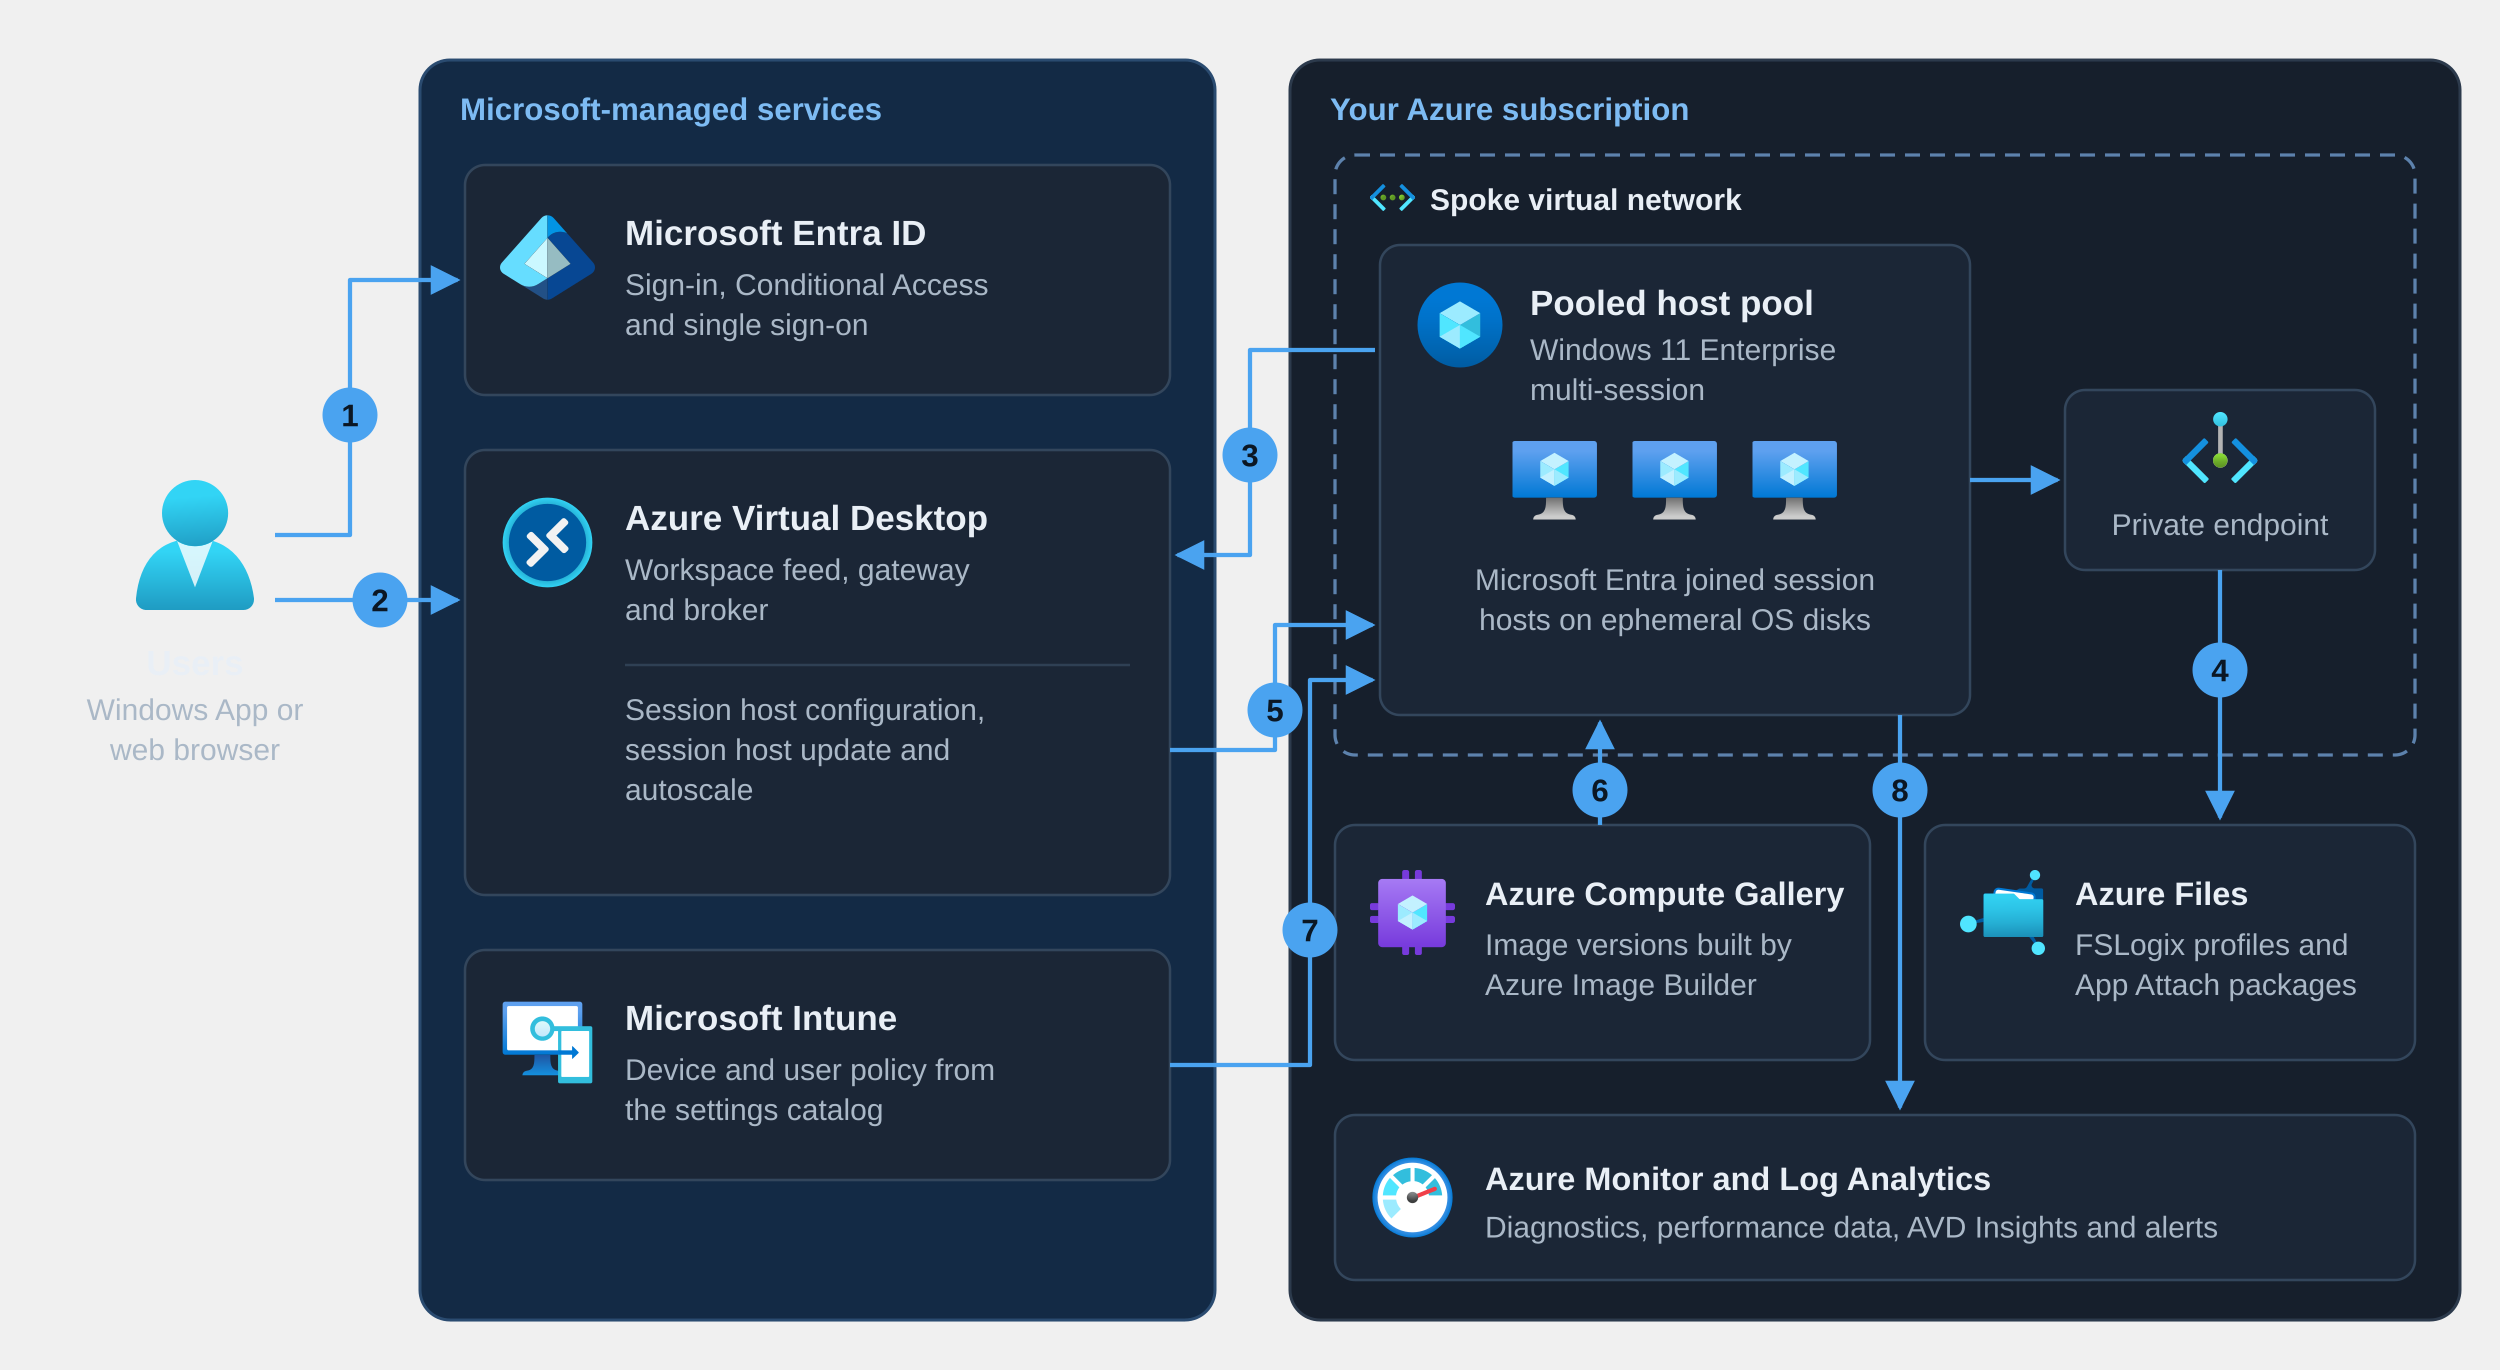
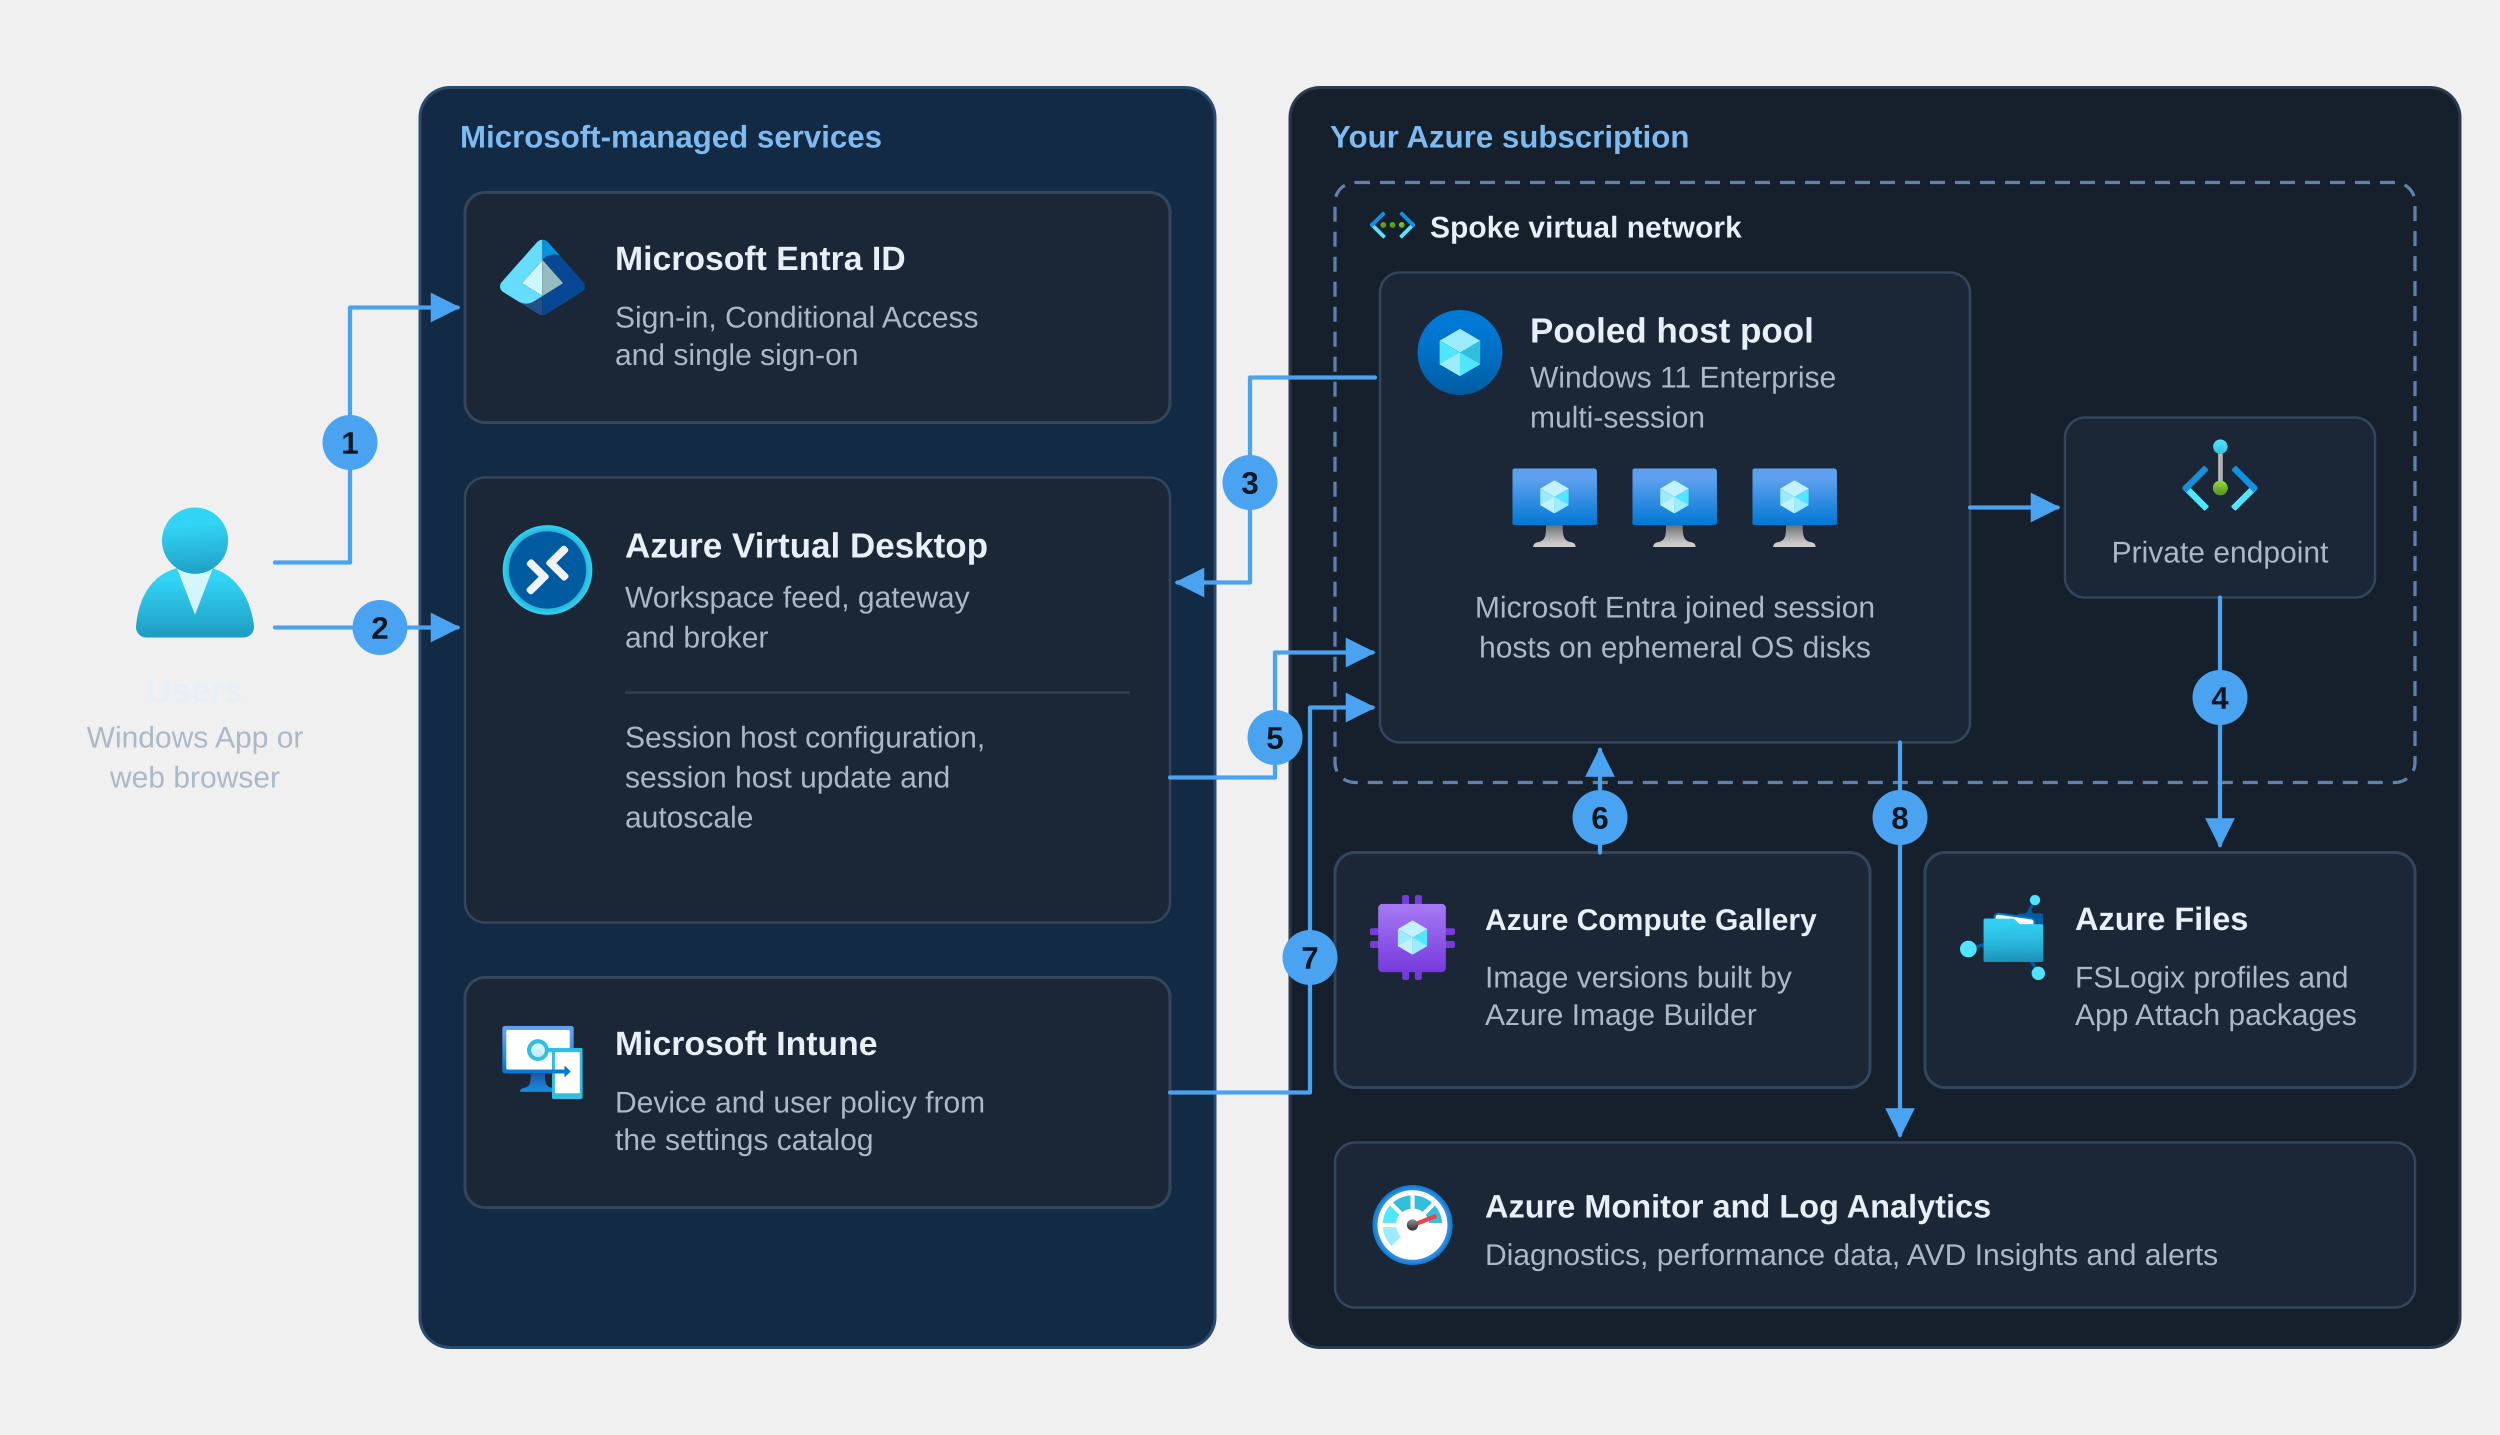
- <svg xmlns="http://www.w3.org/2000/svg" viewBox="0 0 1000 548" width="1000" height="548" font-family="'Segoe UI', 'Segoe UI Variable', system-ui, -apple-system, 'Helvetica Neue', Arial, sans-serif" role="img" aria-labelledby="t d">
+ <svg xmlns="http://www.w3.org/2000/svg" viewBox="0 -11 1000 574" width="1000" height="574" font-family="'Segoe UI', 'Segoe UI Variable', system-ui, -apple-system, 'Helvetica Neue', Arial, sans-serif" role="img" aria-labelledby="t d">
  <defs>
    <marker id="arrow" viewBox="0 0 10 10" refX="9" refY="5" markerWidth="7" markerHeight="7" orient="auto-start-reverse">
      <path d="M0,0 L10,5 L0,10 z" fill="#4aa3f0" />
+     </marker>
+     <marker id="arrow-dashed" viewBox="0 0 10 10" refX="9" refY="5" markerWidth="7" markerHeight="7" orient="auto-start-reverse">
+       <path d="M0,0 L10,5 L0,10 z" fill="#7b93b2" />
    </marker>
  </defs>
  <svg x="52" y="192" width="52" height="52" viewBox="0 0 18 18">
    <defs>
      <linearGradient id="i1-be92901b-ec33-4c65-adf1-9b0eed06d677" x1="9" y1="6.88" x2="9" y2="20.45" gradientUnits="userSpaceOnUse">
        <stop offset="0.22" stop-color="#32d4f5" />
        <stop offset="1" stop-color="#198ab3" />
      </linearGradient>
      <linearGradient id="i1-b46fc246-25d8-4398-8779-1042e8cacae7" x1="8.61" y1="-0.4" x2="9.6" y2="11.92" gradientUnits="userSpaceOnUse">
        <stop offset="0.22" stop-color="#32d4f5" />
        <stop offset="1" stop-color="#198ab3" />
      </linearGradient>
    </defs>
    <path d="M15.72,18a1.45,1.45,0,0,0,1.45-1.45.47.47,0,0,0,0-.17C16.59,11.81,14,8.09,9,8.09S1.34,11.24.83,16.39A1.46,1.46,0,0,0,2.14,18H15.72Z" fill="url(#i1-be92901b-ec33-4c65-adf1-9b0eed06d677)" />
    <path d="M9,9.17a4.59,4.59,0,0,1-2.48-.73L9,14.86l2.44-6.38A4.53,4.53,0,0,1,9,9.17Z" fill="#fff" opacity="0.8" />
    <circle cx="9.01" cy="4.58" r="4.58" fill="url(#i1-b46fc246-25d8-4398-8779-1042e8cacae7)" />
  </svg>
  <text x="78" y="270" font-size="14" font-weight="600" fill="#e9eff6" text-anchor="middle">Users</text>
  <text x="78" y="288" font-size="12" font-weight="400" fill="#aab8c7" text-anchor="middle">Windows App or</text>
  <text x="78" y="304" font-size="12" font-weight="400" fill="#aab8c7" text-anchor="middle">web browser</text>
  <rect x="168" y="24" width="318" height="504" rx="12" fill="#132a45" stroke="#2a4b70" stroke-width="1.2" />
  <text x="184" y="48" font-size="12.5" font-weight="700" fill="#7dbbf3" text-anchor="start">Microsoft-managed services</text>
-   <rect x="186" y="66" width="282" height="92" rx="8" fill="#1b2636" stroke="#33465c" stroke-width="1" />
-   <svg x="200" y="84" width="38" height="38" viewBox="0 0 18 18">
+   <rect x="186" y="66" width="282" height="92" rx="8" fill="#1b2636" stroke="#33465c" stroke-width="1.2" />
+   <svg x="200" y="83" width="34" height="34" viewBox="0 0 18 18">
    <path d="m3.802,14.032c.388.242,1.033.511,1.715.511.621,0,1.198-.18,1.676-.487,0,0,.001,0,.002-.001l1.805-1.128v4.073c-.286,0-.574-.078-.824-.234l-4.374-2.734Z" fill="#225086" />
    <path d="m7.853,1.507L.353,9.967c-.579.654-.428,1.642.323,2.111,0,0,2.776,1.735,3.126,1.954.388.242,1.033.511,1.715.511.621,0,1.198-.18,1.676-.487,0,0,.001,0,.002-.001l1.805-1.128-4.364-2.728,4.365-4.924V1s0,0,0,0c-.424,0-.847.169-1.147.507Z" fill="#6df" />
    <polygon points="4.636 10.199 4.688 10.231 9 12.927 9.001 12.927 9.001 12.927 9.001 5.276 9 5.275 4.636 10.199" fill="#cbf8ff" />
    <path d="m17.324,12.078c.751-.469.902-1.457.323-2.111l-4.921-5.551c-.397-.185-.842-.291-1.313-.291-.925,0-1.752.399-2.302,1.026l-.109.123h0s4.364,4.924,4.364,4.924h0s0,0,0,0l-4.365,2.728v4.073c.287,0,.573-.078.823-.234l7.5-4.688Z" fill="#074793" />
    <path d="m9.001,1v4.275s.109-.123.109-.123c.55-.627,1.377-1.026,2.302-1.026.472,0,.916.107,1.313.291l-2.579-2.909c-.299-.338-.723-.507-1.146-.507Z" fill="#0294e4" />
    <polygon points="13.365 10.199 13.365 10.199 13.365 10.199 9.001 5.276 9.001 12.926 13.365 10.199" fill="#96bcc2" />
  </svg>
-   <text x="250" y="98" font-size="14" font-weight="600" fill="#e9eff6" text-anchor="start">Microsoft Entra ID</text>
-   <text x="250" y="118" font-size="12" font-weight="400" fill="#aab8c7" text-anchor="start">Sign-in, Conditional Access</text>
-   <text x="250" y="134" font-size="12" font-weight="400" fill="#aab8c7" text-anchor="start">and single sign-on</text>
+   <text x="246" y="97.0" font-size="13.5" font-weight="700" fill="#e9eff6" text-anchor="start">Microsoft Entra ID</text>
+   <text x="246" y="120.0" font-size="12" font-weight="400" fill="#aab8c7" text-anchor="start">Sign-in, Conditional Access</text>
+   <text x="246" y="135.0" font-size="12" font-weight="400" fill="#aab8c7" text-anchor="start">and single sign-on</text>
  <rect x="186" y="180" width="282" height="178" rx="8" fill="#1b2636" stroke="#33465c" stroke-width="1" />
  <svg x="200" y="198" width="38" height="38" viewBox="0 0 18 18">
    <defs>
      <radialGradient id="i3-e9a2b8bf-efad-4e15-89f0-635373400131" cx="9" cy="9" r="8.5" gradientUnits="userSpaceOnUse">
        <stop offset="0" stop-color="#198ab3" />
        <stop offset="0.382" stop-color="#1a8cb5" />
        <stop offset="0.576" stop-color="#1c94bc" />
        <stop offset="0.727" stop-color="#21a1c8" />
        <stop offset="0.856" stop-color="#27b4d8" />
        <stop offset="0.97" stop-color="#2fccee" />
        <stop offset="1" stop-color="#32d4f5" />
      </radialGradient>
    </defs>
    <g id="i3-faeec9e4-44b9-413a-8332-867d334dcda2">
      <g>
        <circle cx="9" cy="9" r="8.5" fill="url(#i3-e9a2b8bf-efad-4e15-89f0-635373400131)" />
        <circle cx="9" cy="9" r="7.321" fill="#005ba1" />
      </g>
      <g>
        <path d="M9.1,9.937,6.266,7.125a.507.507,0,0,0-.709,0L5.2,7.48a.469.469,0,0,0-.143.337.476.476,0,0,0,.141.339l2.132,2.122L5.152,12.441a.473.473,0,0,0,0,.676l.361.355a.507.507,0,0,0,.709,0L9.1,10.612a.475.475,0,0,0,.141-.338A.468.468,0,0,0,9.1,9.937Z" fill="#f2f2f2" />
        <path d="M8.755,7.678a.475.475,0,0,0,.141.338l2.88,2.859a.507.507,0,0,0,.709,0l.361-.356a.469.469,0,0,0,.143-.337.475.475,0,0,0-.141-.338L10.674,7.682l2.132-2.123a.475.475,0,0,0,.141-.338.469.469,0,0,0-.143-.337l-.361-.356a.507.507,0,0,0-.709,0L8.9,7.34A.472.472,0,0,0,8.755,7.678Z" fill="#f2f2f2" />
      </g>
    </g>
  </svg>
  <text x="250" y="212" font-size="14" font-weight="600" fill="#e9eff6" text-anchor="start">Azure Virtual Desktop</text>
  <text x="250" y="232" font-size="12" font-weight="400" fill="#aab8c7" text-anchor="start">Workspace feed, gateway</text>
  <text x="250" y="248" font-size="12" font-weight="400" fill="#aab8c7" text-anchor="start">and broker</text>
  <line x1="250" y1="266" x2="452" y2="266" stroke="#2f4054" stroke-width="1" />
  <text x="250" y="288" font-size="12" font-weight="400" fill="#aab8c7" text-anchor="start">Session host configuration,</text>
  <text x="250" y="304" font-size="12" font-weight="400" fill="#aab8c7" text-anchor="start">session host update and</text>
  <text x="250" y="320" font-size="12" font-weight="400" fill="#aab8c7" text-anchor="start">autoscale</text>
-   <rect x="186" y="380" width="282" height="92" rx="8" fill="#1b2636" stroke="#33465c" stroke-width="1" />
-   <svg x="200" y="398" width="38" height="38" viewBox="0 0 18 18">
+   <rect x="186" y="380" width="282" height="92" rx="8" fill="#1b2636" stroke="#33465c" stroke-width="1.2" />
+   <svg x="200" y="397" width="34" height="34" viewBox="0 0 18 18">
    <defs>
      <linearGradient id="i4-aaede26b-698f-4a65-b6db-859d207e2da6" x1="8.05" y1="11.32" x2="8.05" y2="1.26" gradientUnits="userSpaceOnUse">
        <stop offset="0" stop-color="#0078d4" />
        <stop offset="0.82" stop-color="#5ea0ef" />
      </linearGradient>
      <linearGradient id="i4-bc54987f-34ba-4701-8ce4-6eca10aff9e9" x1="8.05" y1="15.21" x2="8.05" y2="11.32" gradientUnits="userSpaceOnUse">
        <stop offset="0" stop-color="#1490df" />
        <stop offset="0.98" stop-color="#1f56a3" />
      </linearGradient>
      <linearGradient id="i4-a5434fd8-c18c-472c-be91-f2aa070858b7" x1="8.05" y1="7.87" x2="8.05" y2="4.94" gradientUnits="userSpaceOnUse">
        <stop offset="0" stop-color="#d2ebff" />
        <stop offset="1" stop-color="#f0fffd" />
      </linearGradient>
    </defs>
    <rect x="0.5" y="1.26" width="15.1" height="10.06" rx="0.5" fill="url(#i4-aaede26b-698f-4a65-b6db-859d207e2da6)" />
    <rect x="1.34" y="2.1" width="13.42" height="8.39" rx="0.28" fill="#fff" />
    <path d="M11.08,14.37c-1.5-.23-1.56-1.31-1.55-3h-3c0,1.74-.06,2.82-1.55,3a.87.87,0,0,0-.74.84h7.54A.88.88,0,0,0,11.08,14.37Z" fill="url(#i4-bc54987f-34ba-4701-8ce4-6eca10aff9e9)" />
    <path d="M17.17,5.91H10.29a2.31,2.31,0,1,0,0,.92H11v9.58a.33.33,0,0,0,.33.33h5.83a.33.33,0,0,0,.33-.33V6.24A.33.33,0,0,0,17.17,5.91Z" fill="#32bedd" />
    <rect x="11.62" y="6.82" width="5.27" height="8.7" rx="0.12" fill="#fff" />
    <circle cx="8.05" cy="6.41" r="1.46" opacity="0.9" fill="url(#i4-a5434fd8-c18c-472c-be91-f2aa070858b7)" />
    <path d="M14.88,10.82,13.76,9.7a.06.06,0,0,0-.1.05v.68a.06.06,0,0,1-.06.06H11v.83H13.6a.06.06,0,0,1,.06.06v.69a.06.06,0,0,0,.1,0L14.88,11A.12.12,0,0,0,14.88,10.82Z" fill="#0078d4" />
  </svg>
-   <text x="250" y="412" font-size="14" font-weight="600" fill="#e9eff6" text-anchor="start">Microsoft Intune</text>
-   <text x="250" y="432" font-size="12" font-weight="400" fill="#aab8c7" text-anchor="start">Device and user policy from</text>
-   <text x="250" y="448" font-size="12" font-weight="400" fill="#aab8c7" text-anchor="start">the settings catalog</text>
+   <text x="246" y="411.0" font-size="13.5" font-weight="700" fill="#e9eff6" text-anchor="start">Microsoft Intune</text>
+   <text x="246" y="434.0" font-size="12" font-weight="400" fill="#aab8c7" text-anchor="start">Device and user policy from</text>
+   <text x="246" y="449.0" font-size="12" font-weight="400" fill="#aab8c7" text-anchor="start">the settings catalog</text>
  <rect x="516" y="24" width="468" height="504" rx="12" fill="#161f2c" stroke="#2c3a4c" stroke-width="1.2" />
  <text x="532" y="48" font-size="12.5" font-weight="700" fill="#7dbbf3" text-anchor="start">Your Azure subscription</text>
  <rect x="534" y="62" width="432" height="240" rx="8" fill="none" stroke="#5d82ad" stroke-width="1.3" stroke-dasharray="6 4" />
  <svg x="548" y="70" width="18" height="18" viewBox="0 0 18 18">
    <defs>
      <linearGradient id="i5-f020fb7e-2243-4501-8153-5d69bd3c34f7" x1="9.88" y1="8.59" x2="11.52" y2="10.23" gradientTransform="translate(2.03 -0.4) rotate(-0.08)" gradientUnits="userSpaceOnUse">
        <stop offset="0" stop-color="#86d633" />
        <stop offset="1" stop-color="#5e9624" />
      </linearGradient>
      <linearGradient id="i5-b3c2bc94-8c7c-48a2-9719-6ee899a43a97" x1="6.18" y1="8.59" x2="7.81" y2="10.23" gradientUnits="userSpaceOnUse">
        <stop offset="0" stop-color="#86d633" />
        <stop offset="1" stop-color="#5e9624" />
      </linearGradient>
      <linearGradient id="i5-e900c35d-0958-4d4f-b28f-302eeaaf52f5" x1="2.48" y1="8.59" x2="4.11" y2="10.23" gradientUnits="userSpaceOnUse">
        <stop offset="0" stop-color="#86d633" />
        <stop offset="1" stop-color="#5e9624" />
      </linearGradient>
    </defs>
    <circle cx="12.74" cy="8.99" r="1.16" fill="url(#i5-f020fb7e-2243-4501-8153-5d69bd3c34f7)" />
    <circle cx="9.04" cy="9" r="1.16" fill="url(#i5-b3c2bc94-8c7c-48a2-9719-6ee899a43a97)" />
    <circle cx="5.34" cy="9" r="1.16" fill="url(#i5-e900c35d-0958-4d4f-b28f-302eeaaf52f5)" />
    <path d="M2.61,7.28h.94a.3.3,0,0,1,.3.3v6.94a.6.6,0,0,1-.6.6H2.31a0,0,0,0,1,0,0V7.58a.3.3,0,0,1,.3-.3Z" transform="translate(13.18 16.93) rotate(134.92)" fill="#50e6ff" />
    <path d="M2.56,2.91H3.5a.3.3,0,0,1,.3.3v7.43a0,0,0,0,1,0,0H2.86a.6.6,0,0,1-.6-.6V3.21a.3.3,0,0,1,.3-.3Z" transform="translate(5.66 -0.16) rotate(44.92)" fill="#1490df" />
    <path d="M14.15,7.28h.94a.6.6,0,0,1,.6.6v6.94a.3.3,0,0,1-.3.3h-.94a.3.3,0,0,1-.3-.3V7.28a0,0,0,0,1,0,0Z" transform="translate(12.32 -7.28) rotate(45.08)" fill="#50e6ff" />
    <path d="M14.81,2.91h.94a0,0,0,0,1,0,0v7.43a.3.3,0,0,1-.3.3H14.5a.3.3,0,0,1-.3-.3V3.51a.6.6,0,0,1,.6-.6Z" transform="translate(30.36 0.99) rotate(135.08)" fill="#1490df" />
  </svg>
  <text x="572" y="84" font-size="12" font-weight="600" fill="#e9eff6" text-anchor="start">Spoke virtual network</text>
  <rect x="552" y="98" width="236" height="188" rx="8" fill="#1b2636" stroke="#33465c" stroke-width="1" />
  <svg x="566" y="112" width="36" height="36" viewBox="0 0 18 18">
    <defs>
      <linearGradient id="i6-b7b52328-afea-4ae3-a11b-e21cf942d33d" x1="9" y1="17.5" x2="9" y2="0.5" gradientUnits="userSpaceOnUse">
        <stop offset="0" stop-color="#005ba1" />
        <stop offset="0.168" stop-color="#0063ae" />
        <stop offset="0.577" stop-color="#0072ca" />
        <stop offset="0.815" stop-color="#0078d4" />
      </linearGradient>
    </defs>
    <g id="i6-f296cd5a-787e-4f7b-ae7d-f8e4c512e403">
      <g>
        <circle cx="9" cy="9" r="8.5" fill="url(#i6-b7b52328-afea-4ae3-a11b-e21cf942d33d)" />
        <g id="i6-b26dad0a-3648-4f5e-b5e8-d86f08f4d08c">
          <g id="i6-bf235d1c-b690-40eb-8a79-cf880451778d">
            <g id="i6-bcd9163a-c4d8-4e54-8c97-4a109bf64f75">
              <path id="i6-e49dfb7e-134a-43bd-83fc-ab356cb14af0" d="M13.046,6.635v4.709L8.984,13.707V8.992Z" fill="#32bedd" />
            </g>
            <g id="i6-a5b973ff-f0b7-405d-8643-344e4c6197bf">
              <path id="i6-b4b89f14-a55a-428c-a4ac-415feb735142" d="M13.046,6.635,8.99,9,4.928,6.635,8.99,4.272Z" fill="#9cebff" />
            </g>
            <g id="i6-adac1240-6aa9-4f15-96e4-37e67d1c6c71">
              <path id="i6-f65d8fa4-1c52-4beb-89ef-75de96e9143e" d="M8.984,9v4.709L4.928,11.344V6.635Z" fill="#50e6ff" />
            </g>
            <path id="i6-b5d243da-3c58-4a56-96f0-5072c268eecc" d="M4.928,11.344,8.984,8.992v4.715Z" fill="#9cebff" />
            <path id="i6-f11f8f15-8a95-4259-8c1e-cffcafd2ea60" d="M13.046,11.344,8.984,8.992v4.715Z" fill="#50e6ff" />
          </g>
        </g>
      </g>
    </g>
  </svg>
  <text x="612" y="126" font-size="14" font-weight="600" fill="#e9eff6" text-anchor="start">Pooled host pool</text>
  <text x="612" y="144" font-size="12" font-weight="400" fill="#aab8c7" text-anchor="start">Windows 11 Enterprise</text>
  <text x="612" y="160" font-size="12" font-weight="400" fill="#aab8c7" text-anchor="start">multi-session</text>
  <svg x="605" y="176" width="34" height="34" viewBox="0 0 18 18">
    <defs>
      <linearGradient id="i7-f34d9569-2bd0-4002-8f16-3d01d8106cb5" x1="8.88" y1="12.21" x2="8.88" y2="0.21" gradientUnits="userSpaceOnUse">
        <stop offset="0" stop-color="#0078d4" />
        <stop offset="0.82" stop-color="#5ea0ef" />
      </linearGradient>
      <linearGradient id="i7-bdb45a0b-eb58-4970-a60a-fb2ce314f866" x1="8.88" y1="16.84" x2="8.88" y2="12.21" gradientUnits="userSpaceOnUse">
        <stop offset="0.15" stop-color="#ccc" />
        <stop offset="1" stop-color="#707070" />
      </linearGradient>
    </defs>
    <rect x="-0.12" y="0.21" width="18" height="12" rx="0.6" fill="url(#i7-f34d9569-2bd0-4002-8f16-3d01d8106cb5)" />
    <polygon points="11.88 4.46 11.88 7.95 8.88 9.71 8.88 6.21 11.88 4.46" fill="#50e6ff" />
    <polygon points="11.88 4.46 8.88 6.22 5.88 4.46 8.88 2.71 11.88 4.46" fill="#c3f1ff" />
    <polygon points="8.88 6.22 8.88 9.71 5.88 7.95 5.88 4.46 8.88 6.22" fill="#9cebff" />
    <polygon points="5.88 7.95 8.88 6.21 8.88 9.71 5.88 7.95" fill="#c3f1ff" />
    <polygon points="11.88 7.95 8.88 6.21 8.88 9.71 11.88 7.95" fill="#9cebff" />
    <path d="M12.49,15.84c-1.78-.28-1.85-1.56-1.85-3.63H7.11c0,2.07-.06,3.35-1.84,3.63a1,1,0,0,0-.89,1h9A1,1,0,0,0,12.49,15.84Z" fill="url(#i7-bdb45a0b-eb58-4970-a60a-fb2ce314f866)" />
  </svg>
  <svg x="653" y="176" width="34" height="34" viewBox="0 0 18 18">
    <defs>
      <linearGradient id="i8-f34d9569-2bd0-4002-8f16-3d01d8106cb5" x1="8.88" y1="12.21" x2="8.88" y2="0.21" gradientUnits="userSpaceOnUse">
        <stop offset="0" stop-color="#0078d4" />
        <stop offset="0.82" stop-color="#5ea0ef" />
      </linearGradient>
      <linearGradient id="i8-bdb45a0b-eb58-4970-a60a-fb2ce314f866" x1="8.88" y1="16.84" x2="8.88" y2="12.21" gradientUnits="userSpaceOnUse">
        <stop offset="0.15" stop-color="#ccc" />
        <stop offset="1" stop-color="#707070" />
      </linearGradient>
    </defs>
    <rect x="-0.12" y="0.21" width="18" height="12" rx="0.6" fill="url(#i8-f34d9569-2bd0-4002-8f16-3d01d8106cb5)" />
    <polygon points="11.88 4.46 11.88 7.95 8.88 9.71 8.88 6.21 11.88 4.46" fill="#50e6ff" />
    <polygon points="11.88 4.46 8.88 6.22 5.88 4.46 8.88 2.71 11.88 4.46" fill="#c3f1ff" />
    <polygon points="8.88 6.22 8.88 9.71 5.88 7.95 5.88 4.46 8.88 6.22" fill="#9cebff" />
    <polygon points="5.88 7.95 8.88 6.21 8.88 9.71 5.88 7.95" fill="#c3f1ff" />
    <polygon points="11.88 7.95 8.88 6.21 8.88 9.71 11.88 7.95" fill="#9cebff" />
    <path d="M12.49,15.84c-1.78-.28-1.85-1.56-1.85-3.63H7.11c0,2.07-.06,3.35-1.84,3.63a1,1,0,0,0-.89,1h9A1,1,0,0,0,12.49,15.84Z" fill="url(#i8-bdb45a0b-eb58-4970-a60a-fb2ce314f866)" />
  </svg>
  <svg x="701" y="176" width="34" height="34" viewBox="0 0 18 18">
    <defs>
      <linearGradient id="i9-f34d9569-2bd0-4002-8f16-3d01d8106cb5" x1="8.88" y1="12.21" x2="8.88" y2="0.21" gradientUnits="userSpaceOnUse">
        <stop offset="0" stop-color="#0078d4" />
        <stop offset="0.82" stop-color="#5ea0ef" />
      </linearGradient>
      <linearGradient id="i9-bdb45a0b-eb58-4970-a60a-fb2ce314f866" x1="8.88" y1="16.84" x2="8.88" y2="12.21" gradientUnits="userSpaceOnUse">
        <stop offset="0.15" stop-color="#ccc" />
        <stop offset="1" stop-color="#707070" />
      </linearGradient>
    </defs>
    <rect x="-0.12" y="0.21" width="18" height="12" rx="0.6" fill="url(#i9-f34d9569-2bd0-4002-8f16-3d01d8106cb5)" />
    <polygon points="11.88 4.46 11.88 7.95 8.88 9.71 8.88 6.21 11.88 4.46" fill="#50e6ff" />
    <polygon points="11.88 4.46 8.88 6.22 5.88 4.46 8.88 2.71 11.88 4.46" fill="#c3f1ff" />
    <polygon points="8.88 6.22 8.88 9.71 5.88 7.95 5.88 4.46 8.88 6.22" fill="#9cebff" />
    <polygon points="5.88 7.95 8.88 6.21 8.88 9.71 5.88 7.95" fill="#c3f1ff" />
    <polygon points="11.88 7.95 8.88 6.21 8.88 9.71 11.88 7.95" fill="#9cebff" />
    <path d="M12.49,15.84c-1.78-.28-1.85-1.56-1.85-3.63H7.11c0,2.07-.06,3.35-1.84,3.63a1,1,0,0,0-.89,1h9A1,1,0,0,0,12.49,15.84Z" fill="url(#i9-bdb45a0b-eb58-4970-a60a-fb2ce314f866)" />
  </svg>
  <text x="670" y="236" font-size="12" font-weight="400" fill="#aab8c7" text-anchor="middle">Microsoft Entra joined session</text>
  <text x="670" y="252" font-size="12" font-weight="400" fill="#aab8c7" text-anchor="middle">hosts on ephemeral OS disks</text>
  <rect x="826" y="156" width="124" height="72" rx="8" fill="#1b2636" stroke="#33465c" stroke-width="1" />
  <svg x="873" y="164" width="30" height="30" viewBox="0 0 18 18">
    <defs>
      <linearGradient id="i10-f386bb7a-bcb2-4b67-b5b2-06819618ff51" x1="9.084" y1="790.967" x2="9.084" y2="787.492" gradientTransform="matrix(1, 0, 0, -1, 0, 791.516)" gradientUnits="userSpaceOnUse">
        <stop offset="0" stop-color="#50e6ff" />
        <stop offset="1" stop-color="#32bedd" />
      </linearGradient>
      <linearGradient id="i10-a62a9cad-b173-4785-ba81-8ee30d4dc6eb" x1="9.065" y1="13.843" x2="9.065" y2="10.368" gradientUnits="userSpaceOnUse">
        <stop offset="0" stop-color="#5e9624" />
        <stop offset="0.183" stop-color="#629c25" />
        <stop offset="0.435" stop-color="#6dae2a" />
        <stop offset="0.726" stop-color="#7fcb30" />
        <stop offset="0.822" stop-color="#86d633" />
      </linearGradient>
    </defs>
    <g id="i10-bdcd7268-31fc-4163-9544-651d61f1498e">
      <g>
        <path d="M7.85,13.342a1.738,1.738,0,1,0,2.436-2.479,1.715,1.715,0,0,0-.626-.389V3.009H8.548v7.444a1.729,1.729,0,0,0-.7,2.891Z" fill="#b3b3b3" />
        <circle cx="9.084" cy="2.209" r="1.738" fill="url(#i10-f386bb7a-bcb2-4b67-b5b2-06819618ff51)" />
        <g>
          <path d="M2.632,10.449h.937a.3.3,0,0,1,.3.3v6.909a.6.6,0,0,1-.6.6H2.332a0,0,0,0,1,0,0V10.749A.3.3,0,0,1,2.632,10.449Z" transform="translate(15.452 22.292) rotate(134.919)" fill="#50e6ff" />
          <path d="M2.581,6.093h.937a.3.3,0,0,1,.3.3v7.4a0,0,0,0,1,0,0H2.88a.6.6,0,0,1-.6-.6v-6.8A.3.3,0,0,1,2.581,6.093Z" transform="translate(7.91 0.749) rotate(44.919)" fill="#1490df" />
          <path d="M14.132,10.449h.937a.6.6,0,0,1,.6.6v6.909a.3.3,0,0,1-.3.3h-.937a.3.3,0,0,1-.3-.3V10.449a0,0,0,0,1,0,0Z" transform="translate(14.542 -6.333) rotate(45.081)" fill="#50e6ff" />
          <path d="M14.782,6.093h.937a0,0,0,0,1,0,0v7.4a.3.3,0,0,1-.3.3h-.937a.3.3,0,0,1-.3-.3v-6.8A.6.6,0,0,1,14.782,6.093Z" transform="translate(32.558 6.424) rotate(135.081)" fill="#1490df" />
        </g>
        <circle cx="9.065" cy="12.106" r="1.738" fill="url(#i10-a62a9cad-b173-4785-ba81-8ee30d4dc6eb)" />
      </g>
    </g>
  </svg>
  <text x="888" y="214" font-size="12" font-weight="400" fill="#aab8c7" text-anchor="middle">Private endpoint</text>
-   <rect x="534" y="330" width="214" height="94" rx="8" fill="#1b2636" stroke="#33465c" stroke-width="1" />
-   <svg x="548" y="348" width="34" height="34" viewBox="0 0 18 18">
+   <rect x="534" y="330" width="214" height="94" rx="8" fill="#1b2636" stroke="#33465c" stroke-width="1.2" />
+   <svg x="548" y="347" width="34" height="34" viewBox="0 0 18 18">
    <defs>
      <linearGradient id="i11-b9a9ff0b-7dac-405b-a6dd-a489a2813f83" x1="8.898" y1="16.345" x2="8.898" y2="1.887" gradientUnits="userSpaceOnUse">
        <stop offset="0.001" stop-color="#773adc" />
        <stop offset="1" stop-color="#a67af4" />
      </linearGradient>
    </defs>
    <g id="i11-b489344a-7430-4172-84c3-3a0d8c5a38b5">
      <g>
        <g>
          <path d="M7.855,2.526H7.247A.431.431,0,0,1,6.816,2.1V.431A.431.431,0,0,1,7.247,0h.608a.43.43,0,0,1,.43.431V2.1A.43.43,0,0,1,7.855,2.526ZM10.979,2.1V.431A.431.431,0,0,0,10.548,0H9.941A.431.431,0,0,0,9.51.431V2.1a.431.431,0,0,0,.431.431h.607A.431.431,0,0,0,10.979,2.1ZM8.285,17.612V16.338A.388.388,0,0,0,7.9,15.95H7.2a.388.388,0,0,0-.388.388v1.274A.388.388,0,0,0,7.2,18H7.9A.388.388,0,0,0,8.285,17.612Zm2.694,0V16.338a.388.388,0,0,0-.388-.388H9.9a.388.388,0,0,0-.388.388v1.274A.388.388,0,0,0,9.9,18h.693A.388.388,0,0,0,10.979,17.612Zm4.8-9.114h1.777A.445.445,0,0,0,18,8.053V7.46a.445.445,0,0,0-.445-.445H15.778a.445.445,0,0,0-.445.445v.593A.445.445,0,0,0,15.778,8.5Zm0,2.719h1.777A.445.445,0,0,0,18,10.772v-.594a.444.444,0,0,0-.445-.444H15.778a.444.444,0,0,0-.445.444v.594A.445.445,0,0,0,15.778,11.217ZM.385,8.5h1.23A.385.385,0,0,0,2,8.113V7.4a.385.385,0,0,0-.385-.385H.385A.385.385,0,0,0,0,7.4v.713A.385.385,0,0,0,.385,8.5Zm0,2.719h1.23A.385.385,0,0,0,2,10.832v-.713a.385.385,0,0,0-.385-.385H.385A.385.385,0,0,0,0,10.119v.713A.385.385,0,0,0,.385,11.217Z" fill="#773adc" />
          <rect x="1.734" y="1.887" width="14.327" height="14.458" rx="0.88" fill="url(#i11-b9a9ff0b-7dac-405b-a6dd-a489a2813f83)" />
        </g>
        <g>
          <polygon points="12.097 7.198 12.097 10.802 9.004 12.612 9.004 9 12.097 7.198" fill="#50e6ff" />
          <polygon points="12.097 7.198 9.004 9.008 5.903 7.198 9.004 5.388 12.097 7.198" fill="#c3f1ff" />
          <polygon points="9.004 9.008 9.004 12.612 5.903 10.802 5.903 7.198 9.004 9.008" fill="#9cebff" />
          <polygon points="5.903 10.802 9.004 9 9.004 12.612 5.903 10.802" fill="#c3f1ff" />
          <polygon points="12.097 10.802 9.004 9 9.004 12.612 12.097 10.802" fill="#9cebff" />
        </g>
      </g>
    </g>
  </svg>
-   <text x="594" y="362" font-size="13" font-weight="600" fill="#e9eff6" text-anchor="start">Azure Compute Gallery</text>
-   <text x="594" y="382" font-size="12" font-weight="400" fill="#aab8c7" text-anchor="start">Image versions built by</text>
-   <text x="594" y="398" font-size="12" font-weight="400" fill="#aab8c7" text-anchor="start">Azure Image Builder</text>
-   <rect x="770" y="330" width="196" height="94" rx="8" fill="#1b2636" stroke="#33465c" stroke-width="1" />
-   <svg x="784" y="348" width="34" height="34" viewBox="0 0 18 18">
+   <text x="594" y="361.0" font-size="12" font-weight="700" fill="#e9eff6" text-anchor="start">Azure Compute Gallery</text>
+   <text x="594" y="384.0" font-size="12" font-weight="400" fill="#aab8c7" text-anchor="start">Image versions built by</text>
+   <text x="594" y="399.0" font-size="12" font-weight="400" fill="#aab8c7" text-anchor="start">Azure Image Builder</text>
+   <rect x="770" y="330" width="196" height="94" rx="8" fill="#1b2636" stroke="#33465c" stroke-width="1.2" />
+   <svg x="784" y="347" width="34" height="34" viewBox="0 0 18 18">
    <defs>
      <linearGradient id="i12-ba3d4428-273b-47d2-80ac-53671019b795" x1="-1267.23" y1="3.07" x2="-1267.52" y2="14.64" gradientTransform="matrix(-1, 0, 0, 1, -1256.13, 0)" gradientUnits="userSpaceOnUse">
        <stop offset="0" stop-color="#32d4f5" />
        <stop offset="0.23" stop-color="#31d0f1" />
        <stop offset="0.46" stop-color="#2cc3e6" />
        <stop offset="0.7" stop-color="#25afd4" />
        <stop offset="0.94" stop-color="#1c92ba" />
        <stop offset="1" stop-color="#198ab3" />
      </linearGradient>
    </defs>
    <g id="i12-bce83c25-9afe-4c01-b0b0-4312ccacb0c8">
      <g>
        <path d="M17.28,3.9h-.91a4.16,4.16,0,0,0-.55,0,.68.68,0,0,1-.59-1l.39-.7a1.83,1.83,0,0,0-.51-.29l-.93,1.66a.7.7,0,0,1-.6.35h-.83a.66.66,0,0,0-.32.08h0L10.86,5a.25.25,0,0,1-.16,0H5.27A.29.29,0,0,0,5,5.32v4.82l-1.75.54.13.56L5,11V13.9a.29.29,0,0,0,.29.29h9.37l1.15,1.49.49-.31-.68-1.18h1.68a.29.29,0,0,0,.3-.29V4.2A.3.3,0,0,0,17.28,3.9Z" fill="#005ba1" />
        <circle cx="15.88" cy="1.08" r="1.09" fill="#50e5ff" />
        <circle cx="16.58" cy="16.59" r="1.42" fill="#50e5ff" />
        <circle cx="1.77" cy="11.44" r="1.77" fill="#50e5ff" />
        <g>
          <path d="M15.17,4.75l-6.91-1H8.12a1,1,0,0,0-1,.87L6.86,6.31H16L16,5.9A1,1,0,0,0,15.17,4.75Z" fill="#0078d4" />
          <path d="M15.1,5.18l-6.9-1H8.11a.58.58,0,0,0-.57.5L7.3,6.31h8.22l.07-.47A.58.58,0,0,0,15.1,5.18Z" fill="#fff" />
        </g>
        <path d="M5.26,5h6.05a.33.33,0,0,1,.21.09l1,1a.29.29,0,0,0,.21.09h4.6a.3.3,0,0,1,.3.29V13.9a.3.3,0,0,1-.3.29h-12A.29.29,0,0,1,5,13.9V5.32A.3.3,0,0,1,5.26,5Z" fill="url(#i12-ba3d4428-273b-47d2-80ac-53671019b795)" />
      </g>
    </g>
  </svg>
-   <text x="830" y="362" font-size="13" font-weight="600" fill="#e9eff6" text-anchor="start">Azure Files</text>
-   <text x="830" y="382" font-size="12" font-weight="400" fill="#aab8c7" text-anchor="start">FSLogix profiles and</text>
-   <text x="830" y="398" font-size="12" font-weight="400" fill="#aab8c7" text-anchor="start">App Attach packages</text>
+   <text x="830" y="361.0" font-size="13" font-weight="700" fill="#e9eff6" text-anchor="start">Azure Files</text>
+   <text x="830" y="384.0" font-size="12" font-weight="400" fill="#aab8c7" text-anchor="start">FSLogix profiles and</text>
+   <text x="830" y="399.0" font-size="12" font-weight="400" fill="#aab8c7" text-anchor="start">App Attach packages</text>
  <rect x="534" y="446" width="432" height="66" rx="8" fill="#1b2636" stroke="#33465c" stroke-width="1" />
  <svg x="548" y="462" width="34" height="34" viewBox="0 0 18 18">
    <defs>
      <radialGradient id="i13-ac8b32da-30ca-4b92-8d0f-8d2d5ef278a0" cx="5.72" cy="7.45" r="8.42" gradientTransform="translate(3.23 1.51) scale(1.01 1.01)" gradientUnits="userSpaceOnUse">
        <stop offset="0.18" stop-color="#5ea0ef" />
        <stop offset="0.56" stop-color="#5c9fee" />
        <stop offset="0.69" stop-color="#559ced" />
        <stop offset="0.78" stop-color="#4a97e9" />
        <stop offset="0.86" stop-color="#3990e4" />
        <stop offset="0.93" stop-color="#2387de" />
        <stop offset="0.99" stop-color="#087bd6" />
        <stop offset="1" stop-color="#0078d4" />
      </radialGradient>
      <radialGradient id="i13-a9954820-cb38-4943-9842-f0a568d2b015" cx="28.18" cy="202.29" r="2.7" gradientTransform="translate(-17.77 -185.01) scale(0.95)" gradientUnits="userSpaceOnUse">
        <stop offset="0.19" stop-color="#8c8e90" />
        <stop offset="0.35" stop-color="#848688" />
        <stop offset="0.6" stop-color="#6e7071" />
        <stop offset="0.91" stop-color="#4a4b4c" />
        <stop offset="1" stop-color="#3e3f3f" />
      </radialGradient>
    </defs>
    <ellipse cx="9" cy="9" rx="8.5" ry="8.47" fill="url(#i13-ac8b32da-30ca-4b92-8d0f-8d2d5ef278a0)" />
    <ellipse cx="9" cy="9" rx="7.4" ry="7.37" fill="#fff" />
    <path d="M2.72,9.44a6.24,6.24,0,0,0,1.82,4l2-2a3.53,3.53,0,0,1-1-2Z" fill="#9cebff" />
    <path d="M13.13,4.27A6.25,6.25,0,0,0,9.44,2.74V5.53a3.41,3.41,0,0,1,1.71.7Z" fill="#32bedd" />
    <path d="M4.87,4.27l2,2a3.41,3.41,0,0,1,1.71-.7V2.74A6.25,6.25,0,0,0,4.87,4.27Z" fill="#32bedd" />
    <path d="M11.78,6.85a3.6,3.6,0,0,1,.71,1.71h2.79a6.16,6.16,0,0,0-1.53-3.67Z" fill="#32bedd" />
    <path d="M6.22,6.85l-2-2A6.16,6.16,0,0,0,2.72,8.56H5.51A3.6,3.6,0,0,1,6.22,6.85Z" fill="#50e6ff" />
    <path d="M14.14,7a.45.45,0,0,0-.57-.25L9.45,8.41l.32.81,4.12-1.63A.44.44,0,0,0,14.14,7Z" fill="#f04049" />
    <ellipse cx="9" cy="9" rx="1.2" ry="1.2" fill="url(#i13-a9954820-cb38-4943-9842-f0a568d2b015)" />
  </svg>
  <text x="594" y="476" font-size="13" font-weight="600" fill="#e9eff6" text-anchor="start">Azure Monitor and Log Analytics</text>
  <text x="594" y="495" font-size="12" font-weight="400" fill="#aab8c7" text-anchor="start">Diagnostics, performance data, AVD Insights and alerts</text>
-   <path d="M110,214 H140 V112 H183" fill="none" stroke="#4aa3f0" stroke-width="1.7" stroke-linejoin="round" marker-end="url(#arrow)" />
-   <path d="M110,240 H183" fill="none" stroke="#4aa3f0" stroke-width="1.7" stroke-linejoin="round" marker-end="url(#arrow)" />
-   <path d="M550,140 H500 V222 H471" fill="none" stroke="#4aa3f0" stroke-width="1.7" stroke-linejoin="round" marker-end="url(#arrow)" />
-   <path d="M788,192 H823" fill="none" stroke="#4aa3f0" stroke-width="1.7" stroke-linejoin="round" marker-end="url(#arrow)" />
-   <path d="M888,228 V327" fill="none" stroke="#4aa3f0" stroke-width="1.7" stroke-linejoin="round" marker-end="url(#arrow)" />
-   <path d="M468,300 H510 V250 H549" fill="none" stroke="#4aa3f0" stroke-width="1.7" stroke-linejoin="round" marker-end="url(#arrow)" />
-   <path d="M640,330 V289" fill="none" stroke="#4aa3f0" stroke-width="1.7" stroke-linejoin="round" marker-end="url(#arrow)" />
-   <path d="M468,426 H524 V272 H549" fill="none" stroke="#4aa3f0" stroke-width="1.7" stroke-linejoin="round" marker-end="url(#arrow)" />
-   <path d="M760,286 V443" fill="none" stroke="#4aa3f0" stroke-width="1.7" stroke-linejoin="round" marker-end="url(#arrow)" />
+   <path d="M110,214 L140,214 L140,112 L183,112" fill="none" stroke="#4aa3f0" stroke-width="1.7" stroke-linejoin="round" stroke-linecap="round" marker-end="url(#arrow)" />
+   <path d="M110,240 L183,240" fill="none" stroke="#4aa3f0" stroke-width="1.7" stroke-linejoin="round" stroke-linecap="round" marker-end="url(#arrow)" />
+   <path d="M550,140 L500,140 L500,222 L471,222" fill="none" stroke="#4aa3f0" stroke-width="1.7" stroke-linejoin="round" stroke-linecap="round" marker-end="url(#arrow)" />
+   <path d="M788,192 L823,192" fill="none" stroke="#4aa3f0" stroke-width="1.7" stroke-linejoin="round" stroke-linecap="round" marker-end="url(#arrow)" />
+   <path d="M888,228 L888,327" fill="none" stroke="#4aa3f0" stroke-width="1.7" stroke-linejoin="round" stroke-linecap="round" marker-end="url(#arrow)" />
+   <path d="M468,300 L510,300 L510,250 L549,250" fill="none" stroke="#4aa3f0" stroke-width="1.7" stroke-linejoin="round" stroke-linecap="round" marker-end="url(#arrow)" />
+   <path d="M640,330 L640,289" fill="none" stroke="#4aa3f0" stroke-width="1.7" stroke-linejoin="round" stroke-linecap="round" marker-end="url(#arrow)" />
+   <path d="M468,426 L524,426 L524,272 L549,272" fill="none" stroke="#4aa3f0" stroke-width="1.7" stroke-linejoin="round" stroke-linecap="round" marker-end="url(#arrow)" />
+   <path d="M760,286 L760,443" fill="none" stroke="#4aa3f0" stroke-width="1.7" stroke-linejoin="round" stroke-linecap="round" marker-end="url(#arrow)" />
  <circle cx="140" cy="166" r="11" fill="#4aa3f0" />
  <text x="140" y="170.5" font-size="12.5" font-weight="700" fill="#0b1724" text-anchor="middle">1</text>
  <circle cx="152" cy="240" r="11" fill="#4aa3f0" />
  <text x="152" y="244.5" font-size="12.5" font-weight="700" fill="#0b1724" text-anchor="middle">2</text>
  <circle cx="500" cy="182" r="11" fill="#4aa3f0" />
  <text x="500" y="186.5" font-size="12.5" font-weight="700" fill="#0b1724" text-anchor="middle">3</text>
  <circle cx="888" cy="268" r="11" fill="#4aa3f0" />
  <text x="888" y="272.5" font-size="12.5" font-weight="700" fill="#0b1724" text-anchor="middle">4</text>
  <circle cx="510" cy="284" r="11" fill="#4aa3f0" />
  <text x="510" y="288.5" font-size="12.5" font-weight="700" fill="#0b1724" text-anchor="middle">5</text>
  <circle cx="640" cy="316" r="11" fill="#4aa3f0" />
  <text x="640" y="320.5" font-size="12.5" font-weight="700" fill="#0b1724" text-anchor="middle">6</text>
  <circle cx="524" cy="372" r="11" fill="#4aa3f0" />
  <text x="524" y="376.5" font-size="12.5" font-weight="700" fill="#0b1724" text-anchor="middle">7</text>
  <circle cx="760" cy="316" r="11" fill="#4aa3f0" />
  <text x="760" y="320.5" font-size="12.5" font-weight="700" fill="#0b1724" text-anchor="middle">8</text>
</svg>
